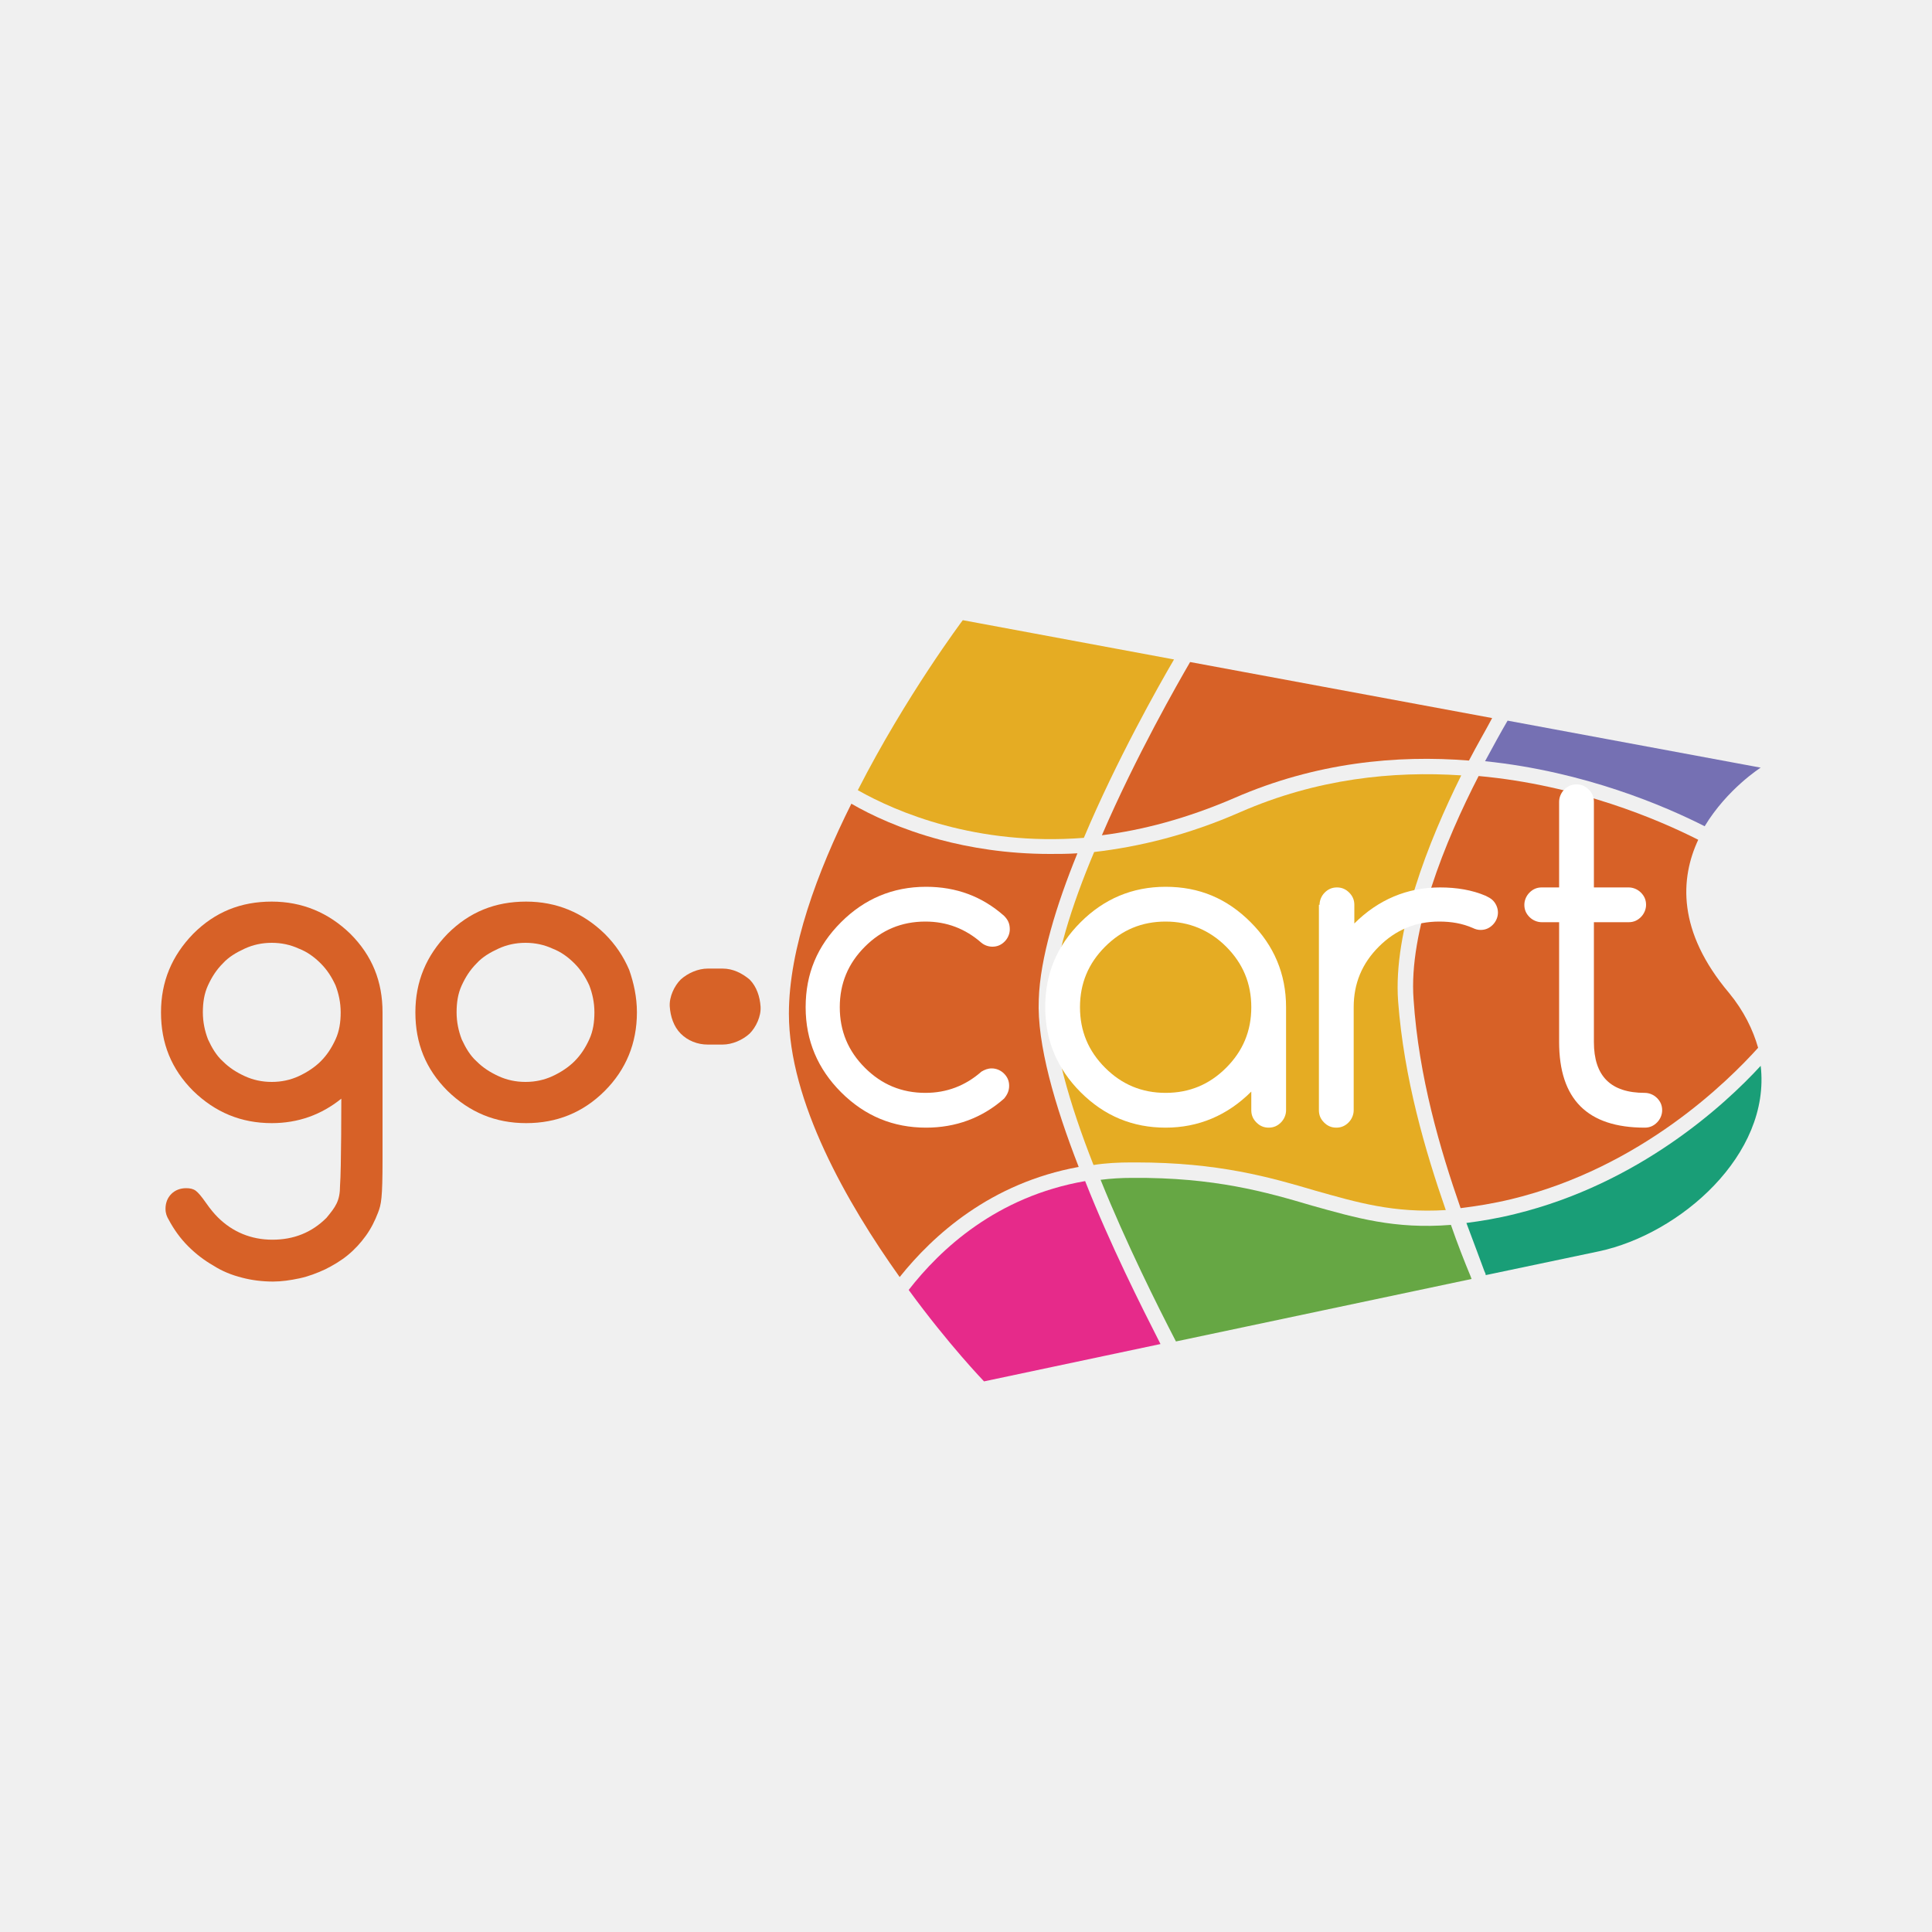
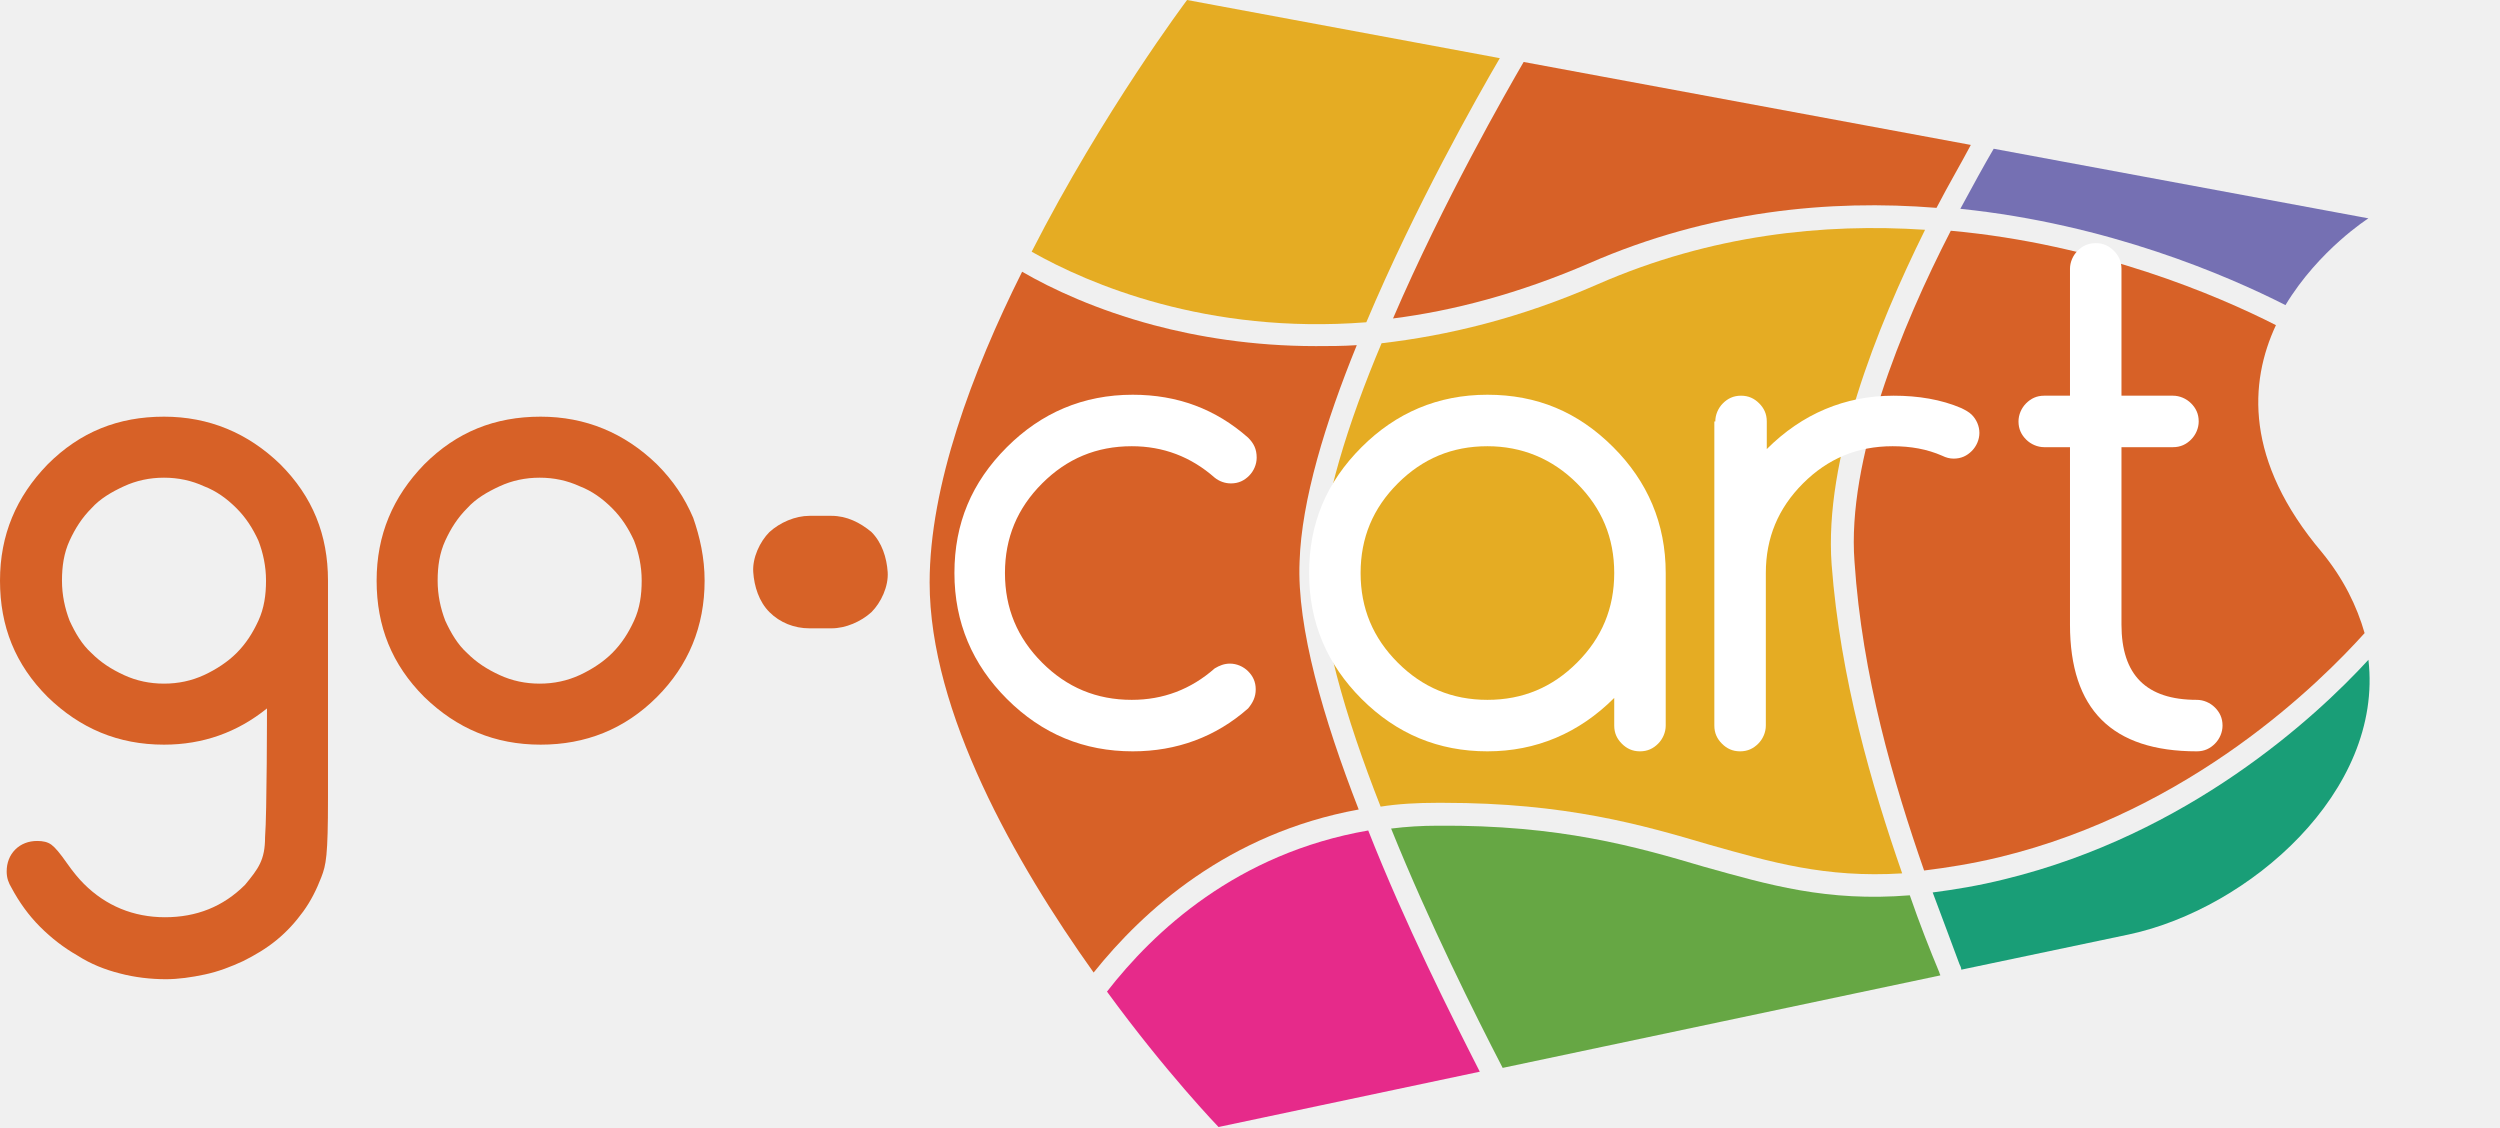
- <svg xmlns="http://www.w3.org/2000/svg" version="1.1" x="0px" y="0px" viewBox="0 0 300 300" style="enable-background:new 0 0 300 300;" xml:space="preserve">
-   <style type="text/css">
+ <svg xmlns="http://www.w3.org/2000/svg" version="1.1" x="0px" y="0px" viewBox="0 0 262.2 118.2" xml:space="preserve" id="svg218" width="262.2" height="118.2">
+   <defs id="defs222" />
+   <style type="text/css" id="style132">
	.st0{display:none;}
	.st1{display:inline;fill:none;stroke:#FFFFFF;stroke-width:1.246;stroke-miterlimit:10;}
	.st2{display:inline;fill:#010101;}
	.st3{font-family:'Comfortaa-Bold';}
	.st4{font-size:57.953px;}
	.st5{display:inline;fill:#FFFFFF;}
	.st6{font-family:'Comfortaa-Regular';}
	.st7{display:inline;}
	.st8{fill:none;}
	.st9{fill:#FFFFFF;}
	.st10{fill:none;stroke:#FFFFFF;stroke-width:1.464;stroke-miterlimit:10;}
	.st11{fill:#010101;}
	.st12{fill:#7570B3;}
	.st13{fill:#D76127;}
	.st14{fill:#E5AC23;}
	.st15{fill:#E62A8A;}
	.st16{fill:#66A744;}
	.st17{fill:#199E77;}
	.st18{fill:#D76227;}
</style>
-   <g id="Layer_1" class="st0">
-     <path class="st1" d="M139.9,155.9" />
-     <path class="st1" d="M217.6,170.1" />
-     <path class="st2" d="M148.7,146.1" />
-     <path class="st2" d="M155,72.5L260.5,92c0,0-19.2,11.9-4.3,29.7c12.3,15.1-3.5,31.2-17.1,34.2l-81.4,17.2c0,0-25.8-27.3-25.8-48.6   S155,72.5,155,72.5z" />
-     <text transform="matrix(1 0 0 1 41.9379 139.5192)" class="st2 st3 st4">go</text>
-     <text transform="matrix(1 0 0 1 131.9741 139.5182)" class="st5 st6 st4">cart</text>
-     <g class="st7">
-       <path class="st8" d="M195.9,150.8c-5.5-1.9-10.7-3.6-17.4-3.8c-0.4,0-0.8,0-1.3,0c-1.4,0-2.8,0.1-4.2,0.2    c5.9,18.3,16.1,33.1,18.2,36l41.7-13.6c-1.2-2.2-4.4-8-7.8-15.6C212.1,156.3,203.8,153.5,195.9,150.8z" />
-       <path class="st8" d="M178.5,145.2c7,0.1,12.5,2,17.9,3.9c7.6,2.6,15.6,5.3,28,3.2c-2.8-6.4-5.6-13.8-7.7-21.4    c-3.1-11.3,0.6-24.7,4.7-34.8c-10.4-1.2-21.2-1.2-31.5,1.3c-6,1.5-11.5,2.3-16.6,2.8c-2.7,7.1-4.5,15.1-4.4,23.8    c0.1,7.3,1.6,14.5,3.6,21.3c1.5-0.1,3.1-0.2,4.7-0.2C177.7,145.2,178.1,145.2,178.5,145.2z" />
-       <path class="st8" d="M222.3,98.8c-3.3,8.7-6.6,21.2-3.8,31.5c2.1,7.7,5,15.2,7.8,21.6c19.2-4,39.7-22.5,42.1-24.7l2.7-16.6    c-3.8-1.8-24.3-11.2-47.8-14.4C223,97.1,222.7,97.9,222.3,98.8z" />
-       <path class="st9" d="M272.6,109.3c-0.3-0.2-22.5-11.2-48.5-14.8c3.1-7.3,6.2-12.3,6.3-12.4l-1.6-1c-0.3,0.5-3.5,5.7-6.6,13.1    c-10.7-1.3-22-1.3-32.7,1.3c-5.5,1.3-10.7,2.2-15.4,2.7c6.6-16,17.4-26.3,17.5-26.5l-1.3-1.4c-0.2,0.2-11.5,11.1-18.3,28    c-25.4,2-39.3-6.9-39.5-7l-1,1.6c0.7,0.5,14.4,9.2,39.8,7.5c-2.6,7.1-4.3,15.1-4.2,23.7c0.1,7.3,1.5,14.6,3.6,21.5    c-27.8,3-42.3,23.9-42.5,24.1l1.5,1c0.2-0.2,14.3-20.6,41.5-23.3c6.6,20.9,18.8,37.3,19,37.5l0.4,0.5l45.1-14.7l-0.6-1    c-0.1-0.1-3.8-6.6-8.1-16.1c10.7-2.3,21.5-8.9,28.9-14c8.2-5.8,13.9-11.2,14-11.2l0.2-0.2l3-18.5L272.6,109.3z M168.9,124    c-0.2-8.7,1.7-16.8,4.4-23.8c5.1-0.5,10.6-1.4,16.6-2.8c10.2-2.5,21.1-2.6,31.5-1.3c-4.1,10.1-7.8,23.5-4.7,34.8    c2.1,7.6,4.9,15.1,7.7,21.4c-12.4,2.1-20.3-0.6-28-3.2c-5.4-1.8-11-3.7-17.9-3.9c-0.4,0-0.9,0-1.3,0c-1.6,0-3.2,0.1-4.7,0.2    C170.5,138.5,169.1,131.3,168.9,124z M191.3,183.2c-2.1-2.9-12.3-17.7-18.2-36c1.4-0.1,2.8-0.2,4.2-0.2c0.4,0,0.8,0,1.3,0    c6.7,0.1,11.9,1.9,17.4,3.8c8,2.7,16.2,5.5,29.3,3.2c3.4,7.6,6.5,13.4,7.8,15.6L191.3,183.2z M268.4,127.2    c-2.4,2.2-22.9,20.7-42.1,24.7c-2.8-6.4-5.7-13.9-7.8-21.6c-2.8-10.3,0.5-22.8,3.8-31.5c0.3-0.9,0.7-1.7,1-2.5    c23.5,3.1,44,12.6,47.8,14.4L268.4,127.2z" />
+   <g id="Layer_1" class="st0" transform="translate(-25,-96.3)">
+     <path class="st1" d="M 139.9,155.9" id="path134" />
+     <path class="st1" d="M 217.6,170.1" id="path136" />
+     <path class="st2" d="M 148.7,146.1" id="path138" />
+     <path class="st2" d="M 155,72.5 260.5,92 c 0,0 -19.2,11.9 -4.3,29.7 12.3,15.1 -3.5,31.2 -17.1,34.2 l -81.4,17.2 c 0,0 -25.8,-27.3 -25.8,-48.6 0,-21.3 23.1,-52 23.1,-52 z" id="path140" />
+     <text transform="translate(41.9379,139.5192)" class="st2 st3 st4" id="text142">go</text>
+     <text transform="translate(131.9741,139.5182)" class="st5 st6 st4" id="text144">cart</text>
+     <g class="st7" id="g154">
+       <path class="st8" d="m 195.9,150.8 c -5.5,-1.9 -10.7,-3.6 -17.4,-3.8 -0.4,0 -0.8,0 -1.3,0 -1.4,0 -2.8,0.1 -4.2,0.2 5.9,18.3 16.1,33.1 18.2,36 l 41.7,-13.6 c -1.2,-2.2 -4.4,-8 -7.8,-15.6 -13,2.3 -21.3,-0.5 -29.2,-3.2 z" id="path146" />
+       <path class="st8" d="m 178.5,145.2 c 7,0.1 12.5,2 17.9,3.9 7.6,2.6 15.6,5.3 28,3.2 -2.8,-6.4 -5.6,-13.8 -7.7,-21.4 -3.1,-11.3 0.6,-24.7 4.7,-34.8 -10.4,-1.2 -21.2,-1.2 -31.5,1.3 -6,1.5 -11.5,2.3 -16.6,2.8 -2.7,7.1 -4.5,15.1 -4.4,23.8 0.1,7.3 1.6,14.5 3.6,21.3 1.5,-0.1 3.1,-0.2 4.7,-0.2 0.5,0.1 0.9,0.1 1.3,0.1 z" id="path148" />
+       <path class="st8" d="m 222.3,98.8 c -3.3,8.7 -6.6,21.2 -3.8,31.5 2.1,7.7 5,15.2 7.8,21.6 19.2,-4 39.7,-22.5 42.1,-24.7 l 2.7,-16.6 c -3.8,-1.8 -24.3,-11.2 -47.8,-14.4 -0.3,0.9 -0.6,1.7 -1,2.6 z" id="path150" />
+       <path class="st9" d="m 272.6,109.3 c -0.3,-0.2 -22.5,-11.2 -48.5,-14.8 3.1,-7.3 6.2,-12.3 6.3,-12.4 l -1.6,-1 c -0.3,0.5 -3.5,5.7 -6.6,13.1 -10.7,-1.3 -22,-1.3 -32.7,1.3 -5.5,1.3 -10.7,2.2 -15.4,2.7 6.6,-16 17.4,-26.3 17.5,-26.5 l -1.3,-1.4 c -0.2,0.2 -11.5,11.1 -18.3,28 -25.4,2 -39.3,-6.9 -39.5,-7 l -1,1.6 c 0.7,0.5 14.4,9.2 39.8,7.5 -2.6,7.1 -4.3,15.1 -4.2,23.7 0.1,7.3 1.5,14.6 3.6,21.5 -27.8,3 -42.3,23.9 -42.5,24.1 l 1.5,1 c 0.2,-0.2 14.3,-20.6 41.5,-23.3 6.6,20.9 18.8,37.3 19,37.5 l 0.4,0.5 45.1,-14.7 -0.6,-1 c -0.1,-0.1 -3.8,-6.6 -8.1,-16.1 10.7,-2.3 21.5,-8.9 28.9,-14 8.2,-5.8 13.9,-11.2 14,-11.2 l 0.2,-0.2 3,-18.5 z M 168.9,124 c -0.2,-8.7 1.7,-16.8 4.4,-23.8 5.1,-0.5 10.6,-1.4 16.6,-2.8 10.2,-2.5 21.1,-2.6 31.5,-1.3 -4.1,10.1 -7.8,23.5 -4.7,34.8 2.1,7.6 4.9,15.1 7.7,21.4 -12.4,2.1 -20.3,-0.6 -28,-3.2 -5.4,-1.8 -11,-3.7 -17.9,-3.9 -0.4,0 -0.9,0 -1.3,0 -1.6,0 -3.2,0.1 -4.7,0.2 -2,-6.9 -3.4,-14.1 -3.6,-21.4 z m 22.4,59.2 c -2.1,-2.9 -12.3,-17.7 -18.2,-36 1.4,-0.1 2.8,-0.2 4.2,-0.2 0.4,0 0.8,0 1.3,0 6.7,0.1 11.9,1.9 17.4,3.8 8,2.7 16.2,5.5 29.3,3.2 3.4,7.6 6.5,13.4 7.8,15.6 z m 77.1,-56 c -2.4,2.2 -22.9,20.7 -42.1,24.7 -2.8,-6.4 -5.7,-13.9 -7.8,-21.6 -2.8,-10.3 0.5,-22.8 3.8,-31.5 0.3,-0.9 0.7,-1.7 1,-2.5 23.5,3.1 44,12.6 47.8,14.4 z" id="path152" />
    </g>
-     <path class="st2" d="M272.2,134.9" />
-     <path class="st2" d="M356.4,189.7" />
-     <g class="st7">
-       <g>
-         <path d="M123.3,119.7c-1.3,0-2.6,0-3.9,0c-1.6,0-3.1,1.4-3,3c0.1,1.6,1.3,3,3,3c1.3,0,2.6,0,3.9,0c1.6,0,3.1-1.4,3-3     C126.3,121.1,125,119.7,123.3,119.7L123.3,119.7z" />
+     <path class="st2" d="M 272.2,134.9" id="path156" />
+     <path class="st2" d="M 356.4,189.7" id="path158" />
+     <g class="st7" id="g164">
+       <g id="g162">
+         <path d="m 123.3,119.7 c -1.3,0 -2.6,0 -3.9,0 -1.6,0 -3.1,1.4 -3,3 0.1,1.6 1.3,3 3,3 1.3,0 2.6,0 3.9,0 1.6,0 3.1,-1.4 3,-3 0,-1.6 -1.3,-3 -3,-3 z" id="path160" />
      </g>
    </g>
  </g>
-   <g id="Layer_4">
-     <path class="st10" d="M131.8,194.3" />
-     <path class="st10" d="M223.1,211" />
-     <path class="st11" d="M142.1,182.8" />
-     <path class="st11" d="M287.2,169.6" />
-     <path class="st12" d="M264.7,128.3c3.5-5.8,8.7-9.1,8.7-9.1l-39.3-7.3c-1,1.7-2.2,3.9-3.5,6.3C246.1,119.8,258.6,125.2,264.7,128.3   z" />
-     <path class="st13" d="M191.7,123.9c12.6-5.5,25.2-6.7,36.4-5.8c1.3-2.5,2.6-4.7,3.6-6.6l-46.9-8.7c-1.8,3.1-8.4,14.6-13.7,26.9   C177.4,128.9,184.3,127.1,191.7,123.9z" />
-     <path class="st14" d="M168.3,130.1c5.1-12.1,11.6-23.6,14-27.7l-32.8-6.1c0,0-8.8,11.7-16.3,26.4   C139.2,126.1,151.6,131.4,168.3,130.1z" />
-     <path class="st15" d="M141.1,200.3c6.2,8.5,11.7,14.2,11.7,14.2l27.4-5.8c-3-5.9-7.8-15.4-11.7-25.3   C154.7,185.8,146,194,141.1,200.3z" />
-     <path class="st13" d="M167.5,181.2c-3.7-9.5-6.5-19.1-6.2-26c0.2-6.4,2.7-14.6,6-22.7c-1.5,0.1-2.9,0.1-4.3,0.1   c-6.7,0-12.5-1-17-2.2c-6-1.6-10.7-3.8-13.8-5.6c-5.3,10.6-9.7,22.5-9.7,32.6c0,13.6,9,29.4,17.2,40.9   C144.9,191.8,153.8,183.7,167.5,181.2z" />
-     <path class="st16" d="M225.3,190.2c-8.7,0.7-14.8-1.1-21.6-3c-7.1-2.1-15.1-4.4-27.9-4.3c-1.7,0-3.3,0.1-4.9,0.3   c4,9.9,8.8,19.5,11.7,25.1l45.9-9.7c0-0.1-0.1-0.2-0.1-0.3C227.4,195.9,226.3,193.1,225.3,190.2z" />
-     <path class="st14" d="M175.7,180.5c0.2,0,0.5,0,0.7,0c12.8,0,20.8,2.3,27.9,4.4c6.4,1.8,12.1,3.5,20.2,3   c-3.2-9.2-6.5-20.5-7.4-32.4c-0.8-11,4.7-24.8,9.8-35.1c-10.6-0.7-22.4,0.5-34.3,5.7c-8.2,3.6-15.8,5.4-22.7,6.2   c-3.5,8.3-6.2,16.8-6.4,23.1c-0.2,6.6,2.6,16.1,6.3,25.5C171.7,180.6,173.7,180.5,175.7,180.5z" />
-     <path class="st17" d="M235.3,188.5c-2.8,0.7-5.3,1.1-7.6,1.4c1,2.7,2,5.3,2.8,7.5c0.1,0.2,0.2,0.4,0.2,0.6l17.6-3.7   c12.6-2.7,26.7-15,25.1-28.8C267.8,171.6,254.5,183.8,235.3,188.5z" />
-     <path class="st13" d="M226.8,187.6c2.4-0.3,5-0.7,7.9-1.4c20.2-4.9,33.7-18.4,38.3-23.5c-0.8-2.8-2.2-5.7-4.5-8.5   c-8.1-9.6-7.6-17.8-4.8-23.8c-6.1-3.1-18.7-8.5-34.1-9.9c-5.2,10.1-10.9,24.1-10.1,34.7C220.3,167.2,223.6,178.4,226.8,187.6z" />
+   <g id="Layer_4" transform="translate(-25,-96.3)">
+     <path class="st10" d="M 131.8,194.3" id="path167" />
+     <path class="st10" d="M 223.1,211" id="path169" />
+     <path class="st11" d="M 142.1,182.8" id="path171" />
+     <path class="st11" d="M 287.2,169.6" id="path173" />
+     <path class="st12" d="m 264.7,128.3 c 3.5,-5.8 8.7,-9.1 8.7,-9.1 l -39.3,-7.3 c -1,1.7 -2.2,3.9 -3.5,6.3 15.5,1.6 28,7 34.1,10.1 z" id="path175" />
+     <path class="st13" d="m 191.7,123.9 c 12.6,-5.5 25.2,-6.7 36.4,-5.8 1.3,-2.5 2.6,-4.7 3.6,-6.6 l -46.9,-8.7 c -1.8,3.1 -8.4,14.6 -13.7,26.9 6.3,-0.8 13.2,-2.6 20.6,-5.8 z" id="path177" />
+     <path class="st14" d="m 168.3,130.1 c 5.1,-12.1 11.6,-23.6 14,-27.7 l -32.8,-6.1 c 0,0 -8.8,11.7 -16.3,26.4 6,3.4 18.4,8.7 35.1,7.4 z" id="path179" />
+     <path class="st15" d="m 141.1,200.3 c 6.2,8.5 11.7,14.2 11.7,14.2 l 27.4,-5.8 c -3,-5.9 -7.8,-15.4 -11.7,-25.3 -13.8,2.4 -22.5,10.6 -27.4,16.9 z" id="path181" />
+     <path class="st13" d="m 167.5,181.2 c -3.7,-9.5 -6.5,-19.1 -6.2,-26 0.2,-6.4 2.7,-14.6 6,-22.7 -1.5,0.1 -2.9,0.1 -4.3,0.1 -6.7,0 -12.5,-1 -17,-2.2 -6,-1.6 -10.7,-3.8 -13.8,-5.6 -5.3,10.6 -9.7,22.5 -9.7,32.6 0,13.6 9,29.4 17.2,40.9 5.2,-6.5 14.1,-14.6 27.8,-17.1 z" id="path183" />
+     <path class="st16" d="m 225.3,190.2 c -8.7,0.7 -14.8,-1.1 -21.6,-3 -7.1,-2.1 -15.1,-4.4 -27.9,-4.3 -1.7,0 -3.3,0.1 -4.9,0.3 4,9.9 8.8,19.5 11.7,25.1 l 45.9,-9.7 c 0,-0.1 -0.1,-0.2 -0.1,-0.3 -1,-2.4 -2.1,-5.2 -3.1,-8.1 z" id="path185" />
+     <path class="st14" d="m 175.7,180.5 c 0.2,0 0.5,0 0.7,0 12.8,0 20.8,2.3 27.9,4.4 6.4,1.8 12.1,3.5 20.2,3 -3.2,-9.2 -6.5,-20.5 -7.4,-32.4 -0.8,-11 4.7,-24.8 9.8,-35.1 -10.6,-0.7 -22.4,0.5 -34.3,5.7 -8.2,3.6 -15.8,5.4 -22.7,6.2 -3.5,8.3 -6.2,16.8 -6.4,23.1 -0.2,6.6 2.6,16.1 6.3,25.5 1.9,-0.3 3.9,-0.4 5.9,-0.4 z" id="path187" />
+     <path class="st17" d="m 235.3,188.5 c -2.8,0.7 -5.3,1.1 -7.6,1.4 1,2.7 2,5.3 2.8,7.5 0.1,0.2 0.2,0.4 0.2,0.6 l 17.6,-3.7 c 12.6,-2.7 26.7,-15 25.1,-28.8 -5.6,6.1 -18.9,18.3 -38.1,23 z" id="path189" />
+     <path class="st13" d="m 226.8,187.6 c 2.4,-0.3 5,-0.7 7.9,-1.4 20.2,-4.9 33.7,-18.4 38.3,-23.5 -0.8,-2.8 -2.2,-5.7 -4.5,-8.5 -8.1,-9.6 -7.6,-17.8 -4.8,-23.8 -6.1,-3.1 -18.7,-8.5 -34.1,-9.9 -5.2,10.1 -10.9,24.1 -10.1,34.7 0.8,12 4.1,23.2 7.3,32.4 z" id="path191" />
  </g>
-   <g id="Layer_2">
-     <g>
-       <path class="st13" d="M53,170.6c-3.1,2.5-6.7,3.8-10.8,3.8c-4.8,0-8.8-1.7-12.2-5c-3.4-3.4-5-7.4-5-12.2c0-4.8,1.7-8.8,5-12.2    c3.4-3.4,7.4-5,12.2-5c4.7,0,8.8,1.7,12.2,5c3.4,3.4,5,7.4,5,12.2c0,0,0,16.7,0,22.8s-0.2,7-0.7,8.3c-0.5,1.3-1.1,2.5-1.9,3.6    c-0.8,1.1-1.7,2.1-2.8,3c-1.1,0.9-2.3,1.6-3.5,2.2c-1.3,0.6-2.6,1.1-4,1.4s-2.8,0.5-4.1,0.5c-1.6,0-3.3-0.2-4.8-0.6    c-1.6-0.4-3.1-1-4.5-1.9c-1.4-0.8-2.7-1.8-3.9-3c-1.2-1.2-2.2-2.6-3-4.1c-0.3-0.5-0.5-1-0.5-1.7c0-0.9,0.3-1.7,0.9-2.3    c0.6-0.6,1.4-0.9,2.3-0.9c0.6,0,1.1,0.1,1.5,0.4c0.4,0.3,0.9,0.9,1.6,1.9c0.7,1,1.3,1.7,1.8,2.2c2.3,2.3,5.2,3.5,8.5,3.5    c3.3,0,6.1-1.1,8.4-3.4c1.4-1.7,2.1-2.6,2.1-5C53,181.6,53,170.6,53,170.6z M42.2,146.4c-1.5,0-2.9,0.3-4.2,0.9    c-1.3,0.6-2.5,1.3-3.4,2.3c-1,1-1.7,2.1-2.3,3.4c-0.6,1.3-0.8,2.7-0.8,4.2c0,1.5,0.3,2.9,0.8,4.2c0.6,1.3,1.3,2.5,2.3,3.4    c1,1,2.1,1.7,3.4,2.3c1.3,0.6,2.7,0.9,4.2,0.9c1.5,0,2.9-0.3,4.2-0.9c1.3-0.6,2.5-1.4,3.4-2.3c1-1,1.7-2.1,2.3-3.4    c0.6-1.3,0.8-2.7,0.8-4.2c0-1.5-0.3-2.9-0.8-4.2c-0.6-1.3-1.3-2.4-2.3-3.4c-1-1-2.1-1.8-3.4-2.3C45.1,146.7,43.7,146.4,42.2,146.4    z" />
-       <path class="st13" d="M98.9,157.2c0,4.8-1.7,8.9-5,12.2c-3.4,3.4-7.5,5-12.2,5c-4.8,0-8.8-1.7-12.2-5c-3.4-3.4-5-7.4-5-12.2    c0-4.8,1.7-8.8,5-12.2c3.4-3.4,7.4-5,12.2-5c4.7,0,8.8,1.7,12.2,5c1.7,1.7,2.9,3.5,3.8,5.6C98.4,152.6,98.9,154.8,98.9,157.2z     M81.6,146.4c-1.5,0-2.9,0.3-4.2,0.9c-1.3,0.6-2.5,1.3-3.4,2.3c-1,1-1.7,2.1-2.3,3.4c-0.6,1.3-0.8,2.7-0.8,4.2    c0,1.5,0.3,2.9,0.8,4.2c0.6,1.3,1.3,2.5,2.3,3.4c1,1,2.1,1.7,3.4,2.3c1.3,0.6,2.7,0.9,4.2,0.9c1.5,0,2.9-0.3,4.2-0.9    c1.3-0.6,2.5-1.4,3.4-2.3c1-1,1.7-2.1,2.3-3.4c0.6-1.3,0.8-2.7,0.8-4.2c0-1.5-0.3-2.9-0.8-4.2c-0.6-1.3-1.3-2.4-2.3-3.4    s-2.1-1.8-3.4-2.3C84.5,146.7,83.1,146.4,81.6,146.4z" />
+   <g id="Layer_2" transform="translate(-25,-96.3)">
+     <g id="g198">
+       <path class="st13" d="m 53,170.6 c -3.1,2.5 -6.7,3.8 -10.8,3.8 -4.8,0 -8.8,-1.7 -12.2,-5 -3.4,-3.4 -5,-7.4 -5,-12.2 0,-4.8 1.7,-8.8 5,-12.2 3.4,-3.4 7.4,-5 12.2,-5 4.7,0 8.8,1.7 12.2,5 3.4,3.4 5,7.4 5,12.2 0,0 0,16.7 0,22.8 0,6.1 -0.2,7 -0.7,8.3 -0.5,1.3 -1.1,2.5 -1.9,3.6 -0.8,1.1 -1.7,2.1 -2.8,3 -1.1,0.9 -2.3,1.6 -3.5,2.2 -1.3,0.6 -2.6,1.1 -4,1.4 -1.4,0.3 -2.8,0.5 -4.1,0.5 -1.6,0 -3.3,-0.2 -4.8,-0.6 -1.6,-0.4 -3.1,-1 -4.5,-1.9 -1.4,-0.8 -2.7,-1.8 -3.9,-3 -1.2,-1.2 -2.2,-2.6 -3,-4.1 -0.3,-0.5 -0.5,-1 -0.5,-1.7 0,-0.9 0.3,-1.7 0.9,-2.3 0.6,-0.6 1.4,-0.9 2.3,-0.9 0.6,0 1.1,0.1 1.5,0.4 0.4,0.3 0.9,0.9 1.6,1.9 0.7,1 1.3,1.7 1.8,2.2 2.3,2.3 5.2,3.5 8.5,3.5 3.3,0 6.1,-1.1 8.4,-3.4 1.4,-1.7 2.1,-2.6 2.1,-5 C 53,181.6 53,170.6 53,170.6 Z M 42.2,146.4 c -1.5,0 -2.9,0.3 -4.2,0.9 -1.3,0.6 -2.5,1.3 -3.4,2.3 -1,1 -1.7,2.1 -2.3,3.4 -0.6,1.3 -0.8,2.7 -0.8,4.2 0,1.5 0.3,2.9 0.8,4.2 0.6,1.3 1.3,2.5 2.3,3.4 1,1 2.1,1.7 3.4,2.3 1.3,0.6 2.7,0.9 4.2,0.9 1.5,0 2.9,-0.3 4.2,-0.9 1.3,-0.6 2.5,-1.4 3.4,-2.3 1,-1 1.7,-2.1 2.3,-3.4 0.6,-1.3 0.8,-2.7 0.8,-4.2 0,-1.5 -0.3,-2.9 -0.8,-4.2 -0.6,-1.3 -1.3,-2.4 -2.3,-3.4 -1,-1 -2.1,-1.8 -3.4,-2.3 -1.3,-0.6 -2.7,-0.9 -4.2,-0.9 z" id="path194" />
+       <path class="st13" d="m 98.9,157.2 c 0,4.8 -1.7,8.9 -5,12.2 -3.4,3.4 -7.5,5 -12.2,5 -4.8,0 -8.8,-1.7 -12.2,-5 -3.4,-3.4 -5,-7.4 -5,-12.2 0,-4.8 1.7,-8.8 5,-12.2 3.4,-3.4 7.4,-5 12.2,-5 4.7,0 8.8,1.7 12.2,5 1.7,1.7 2.9,3.5 3.8,5.6 0.7,2 1.2,4.2 1.2,6.6 z M 81.6,146.4 c -1.5,0 -2.9,0.3 -4.2,0.9 -1.3,0.6 -2.5,1.3 -3.4,2.3 -1,1 -1.7,2.1 -2.3,3.4 -0.6,1.3 -0.8,2.7 -0.8,4.2 0,1.5 0.3,2.9 0.8,4.2 0.6,1.3 1.3,2.5 2.3,3.4 1,1 2.1,1.7 3.4,2.3 1.3,0.6 2.7,0.9 4.2,0.9 1.5,0 2.9,-0.3 4.2,-0.9 1.3,-0.6 2.5,-1.4 3.4,-2.3 1,-1 1.7,-2.1 2.3,-3.4 0.6,-1.3 0.8,-2.7 0.8,-4.2 0,-1.5 -0.3,-2.9 -0.8,-4.2 -0.6,-1.3 -1.3,-2.4 -2.3,-3.4 -1,-1 -2.1,-1.8 -3.4,-2.3 -1.3,-0.6 -2.7,-0.9 -4.2,-0.9 z" id="path196" />
    </g>
-     <g>
-       <path class="st9" d="M154,165.9c0.7,0,1.4,0.3,1.9,0.8c0.5,0.5,0.8,1.1,0.8,1.9s-0.3,1.4-0.8,2c-3.4,3-7.5,4.5-12.1,4.5    c-5.1,0-9.5-1.8-13.2-5.5c-3.6-3.6-5.5-8-5.5-13.2s1.8-9.5,5.5-13.2c3.6-3.6,8-5.5,13.2-5.5c4.7,0,8.7,1.5,12.1,4.5    c0.6,0.6,0.9,1.2,0.9,2.1c0,0.7-0.3,1.4-0.8,1.9c-0.5,0.5-1.1,0.8-1.9,0.8c-0.6,0-1.2-0.2-1.7-0.6c-2.5-2.2-5.4-3.3-8.7-3.3    c-3.7,0-6.8,1.3-9.4,3.9c-2.6,2.6-3.9,5.7-3.9,9.4s1.3,6.8,3.9,9.4s5.7,3.9,9.4,3.9c3.3,0,6.2-1.1,8.7-3.3    C152.9,166.1,153.4,165.9,154,165.9z" />
-       <path class="st9" d="M194.3,169.5c-3.7,3.7-8.2,5.6-13.3,5.6s-9.5-1.8-13.2-5.5c-3.6-3.6-5.5-8-5.5-13.2s1.8-9.5,5.5-13.2    c3.6-3.6,8-5.5,13.2-5.5s9.5,1.8,13.2,5.5c3.6,3.6,5.5,8,5.5,13.2v16c0,0.7-0.3,1.4-0.8,1.9c-0.5,0.5-1.1,0.8-1.9,0.8    s-1.4-0.3-1.9-0.8s-0.8-1.1-0.8-1.9V169.5z M181,143.1c-3.7,0-6.8,1.3-9.4,3.9c-2.6,2.6-3.9,5.7-3.9,9.4s1.3,6.8,3.9,9.4    s5.7,3.9,9.4,3.9s6.8-1.3,9.4-3.9c2.6-2.6,3.9-5.7,3.9-9.4s-1.3-6.8-3.9-9.4C187.8,144.4,184.6,143.1,181,143.1z" />
-       <path class="st9" d="M204.9,140.5c0-0.7,0.3-1.4,0.8-1.9c0.5-0.5,1.1-0.8,1.9-0.8s1.4,0.3,1.9,0.8c0.5,0.5,0.8,1.1,0.8,1.9v2.9    c3.7-3.7,8.2-5.6,13.3-5.6c2.6,0,5,0.4,7.1,1.3c0.4,0.2,0.8,0.4,1.1,0.7c0.5,0.5,0.8,1.2,0.8,1.9c0,0.7-0.3,1.4-0.8,1.9    c-0.5,0.5-1.1,0.8-1.9,0.8c-0.4,0-0.8-0.1-1.2-0.3c-1.6-0.7-3.3-1-5.2-1c-3.7,0-6.8,1.3-9.4,3.9c-2.6,2.6-3.9,5.7-3.9,9.4v16    c0,0.7-0.3,1.4-0.8,1.9c-0.5,0.5-1.1,0.8-1.9,0.8s-1.4-0.3-1.9-0.8s-0.8-1.1-0.8-1.9V140.5z" />
-       <path class="st9" d="M255.4,169.7c0.7,0,1.4,0.3,1.9,0.8c0.5,0.5,0.8,1.1,0.8,1.9c0,0.7-0.3,1.4-0.8,1.9c-0.5,0.5-1.1,0.8-1.9,0.8    c-8.9,0-13.3-4.4-13.3-13.3v-18.6h-2.7c-0.7,0-1.4-0.3-1.9-0.8c-0.5-0.5-0.8-1.1-0.8-1.9c0-0.7,0.3-1.4,0.8-1.9    c0.5-0.5,1.1-0.8,1.9-0.8h2.7v-13.3c0-0.7,0.3-1.4,0.8-1.9c0.5-0.5,1.1-0.8,1.9-0.8s1.4,0.3,1.9,0.8c0.5,0.5,0.8,1.1,0.8,1.9v13.3    h5.4c0.7,0,1.4,0.3,1.9,0.8c0.5,0.5,0.8,1.1,0.8,1.9c0,0.7-0.3,1.4-0.8,1.9c-0.5,0.5-1.1,0.8-1.9,0.8h-5.4v18.6    C247.5,167.1,250.1,169.7,255.4,169.7z" />
+     <g id="g208">
+       <path class="st9" d="m 154,165.9 c 0.7,0 1.4,0.3 1.9,0.8 0.5,0.5 0.8,1.1 0.8,1.9 0,0.8 -0.3,1.4 -0.8,2 -3.4,3 -7.5,4.5 -12.1,4.5 -5.1,0 -9.5,-1.8 -13.2,-5.5 -3.6,-3.6 -5.5,-8 -5.5,-13.2 0,-5.2 1.8,-9.5 5.5,-13.2 3.6,-3.6 8,-5.5 13.2,-5.5 4.7,0 8.7,1.5 12.1,4.5 0.6,0.6 0.9,1.2 0.9,2.1 0,0.7 -0.3,1.4 -0.8,1.9 -0.5,0.5 -1.1,0.8 -1.9,0.8 -0.6,0 -1.2,-0.2 -1.7,-0.6 -2.5,-2.2 -5.4,-3.3 -8.7,-3.3 -3.7,0 -6.8,1.3 -9.4,3.9 -2.6,2.6 -3.9,5.7 -3.9,9.4 0,3.7 1.3,6.8 3.9,9.4 2.6,2.6 5.7,3.9 9.4,3.9 3.3,0 6.2,-1.1 8.7,-3.3 0.5,-0.3 1,-0.5 1.6,-0.5 z" id="path200" />
+       <path class="st9" d="m 194.3,169.5 c -3.7,3.7 -8.2,5.6 -13.3,5.6 -5.1,0 -9.5,-1.8 -13.2,-5.5 -3.6,-3.6 -5.5,-8 -5.5,-13.2 0,-5.2 1.8,-9.5 5.5,-13.2 3.6,-3.6 8,-5.5 13.2,-5.5 5.2,0 9.5,1.8 13.2,5.5 3.6,3.6 5.5,8 5.5,13.2 v 16 c 0,0.7 -0.3,1.4 -0.8,1.9 -0.5,0.5 -1.1,0.8 -1.9,0.8 -0.8,0 -1.4,-0.3 -1.9,-0.8 -0.5,-0.5 -0.8,-1.1 -0.8,-1.9 z M 181,143.1 c -3.7,0 -6.8,1.3 -9.4,3.9 -2.6,2.6 -3.9,5.7 -3.9,9.4 0,3.7 1.3,6.8 3.9,9.4 2.6,2.6 5.7,3.9 9.4,3.9 3.7,0 6.8,-1.3 9.4,-3.9 2.6,-2.6 3.9,-5.7 3.9,-9.4 0,-3.7 -1.3,-6.8 -3.9,-9.4 -2.6,-2.6 -5.8,-3.9 -9.4,-3.9 z" id="path202" />
+       <path class="st9" d="m 204.9,140.5 c 0,-0.7 0.3,-1.4 0.8,-1.9 0.5,-0.5 1.1,-0.8 1.9,-0.8 0.8,0 1.4,0.3 1.9,0.8 0.5,0.5 0.8,1.1 0.8,1.9 v 2.9 c 3.7,-3.7 8.2,-5.6 13.3,-5.6 2.6,0 5,0.4 7.1,1.3 0.4,0.2 0.8,0.4 1.1,0.7 0.5,0.5 0.8,1.2 0.8,1.9 0,0.7 -0.3,1.4 -0.8,1.9 -0.5,0.5 -1.1,0.8 -1.9,0.8 -0.4,0 -0.8,-0.1 -1.2,-0.3 -1.6,-0.7 -3.3,-1 -5.2,-1 -3.7,0 -6.8,1.3 -9.4,3.9 -2.6,2.6 -3.9,5.7 -3.9,9.4 v 16 c 0,0.7 -0.3,1.4 -0.8,1.9 -0.5,0.5 -1.1,0.8 -1.9,0.8 -0.8,0 -1.4,-0.3 -1.9,-0.8 -0.5,-0.5 -0.8,-1.1 -0.8,-1.9 v -31.9 z" id="path204" />
+       <path class="st9" d="m 255.4,169.7 c 0.7,0 1.4,0.3 1.9,0.8 0.5,0.5 0.8,1.1 0.8,1.9 0,0.7 -0.3,1.4 -0.8,1.9 -0.5,0.5 -1.1,0.8 -1.9,0.8 -8.9,0 -13.3,-4.4 -13.3,-13.3 v -18.6 h -2.7 c -0.7,0 -1.4,-0.3 -1.9,-0.8 -0.5,-0.5 -0.8,-1.1 -0.8,-1.9 0,-0.7 0.3,-1.4 0.8,-1.9 0.5,-0.5 1.1,-0.8 1.9,-0.8 h 2.7 v -13.3 c 0,-0.7 0.3,-1.4 0.8,-1.9 0.5,-0.5 1.1,-0.8 1.9,-0.8 0.8,0 1.4,0.3 1.9,0.8 0.5,0.5 0.8,1.1 0.8,1.9 v 13.3 h 5.4 c 0.7,0 1.4,0.3 1.9,0.8 0.5,0.5 0.8,1.1 0.8,1.9 0,0.7 -0.3,1.4 -0.8,1.9 -0.5,0.5 -1.1,0.8 -1.9,0.8 h -5.4 v 18.6 c 0,5.3 2.6,7.9 7.9,7.9 z" id="path206" />
    </g>
-     <g>
-       <g>
-         <path class="st18" d="M112.2,150.4c-0.8,0-1.5,0-2.3,0c-1.5,0-3.1,0.7-4.2,1.7c-1,1-1.8,2.7-1.7,4.2c0.1,1.5,0.6,3.1,1.7,4.2     c1.1,1.1,2.6,1.7,4.2,1.7c0.8,0,1.5,0,2.3,0c1.5,0,3.1-0.7,4.2-1.7c1-1,1.8-2.7,1.7-4.2c-0.1-1.5-0.6-3.1-1.7-4.2     C115.2,151.1,113.8,150.4,112.2,150.4L112.2,150.4z" />
+     <g id="g214">
+       <g id="g212">
+         <path class="st18" d="m 112.2,150.4 c -0.8,0 -1.5,0 -2.3,0 -1.5,0 -3.1,0.7 -4.2,1.7 -1,1 -1.8,2.7 -1.7,4.2 0.1,1.5 0.6,3.1 1.7,4.2 1.1,1.1 2.6,1.7 4.2,1.7 0.8,0 1.5,0 2.3,0 1.5,0 3.1,-0.7 4.2,-1.7 1,-1 1.8,-2.7 1.7,-4.2 -0.1,-1.5 -0.6,-3.1 -1.7,-4.2 -1.2,-1 -2.6,-1.7 -4.2,-1.7 z" id="path210" />
      </g>
    </g>
  </g>
-   <g id="Layer_3">
+   <g id="Layer_3" transform="translate(-25,-96.3)">
</g>
</svg>
